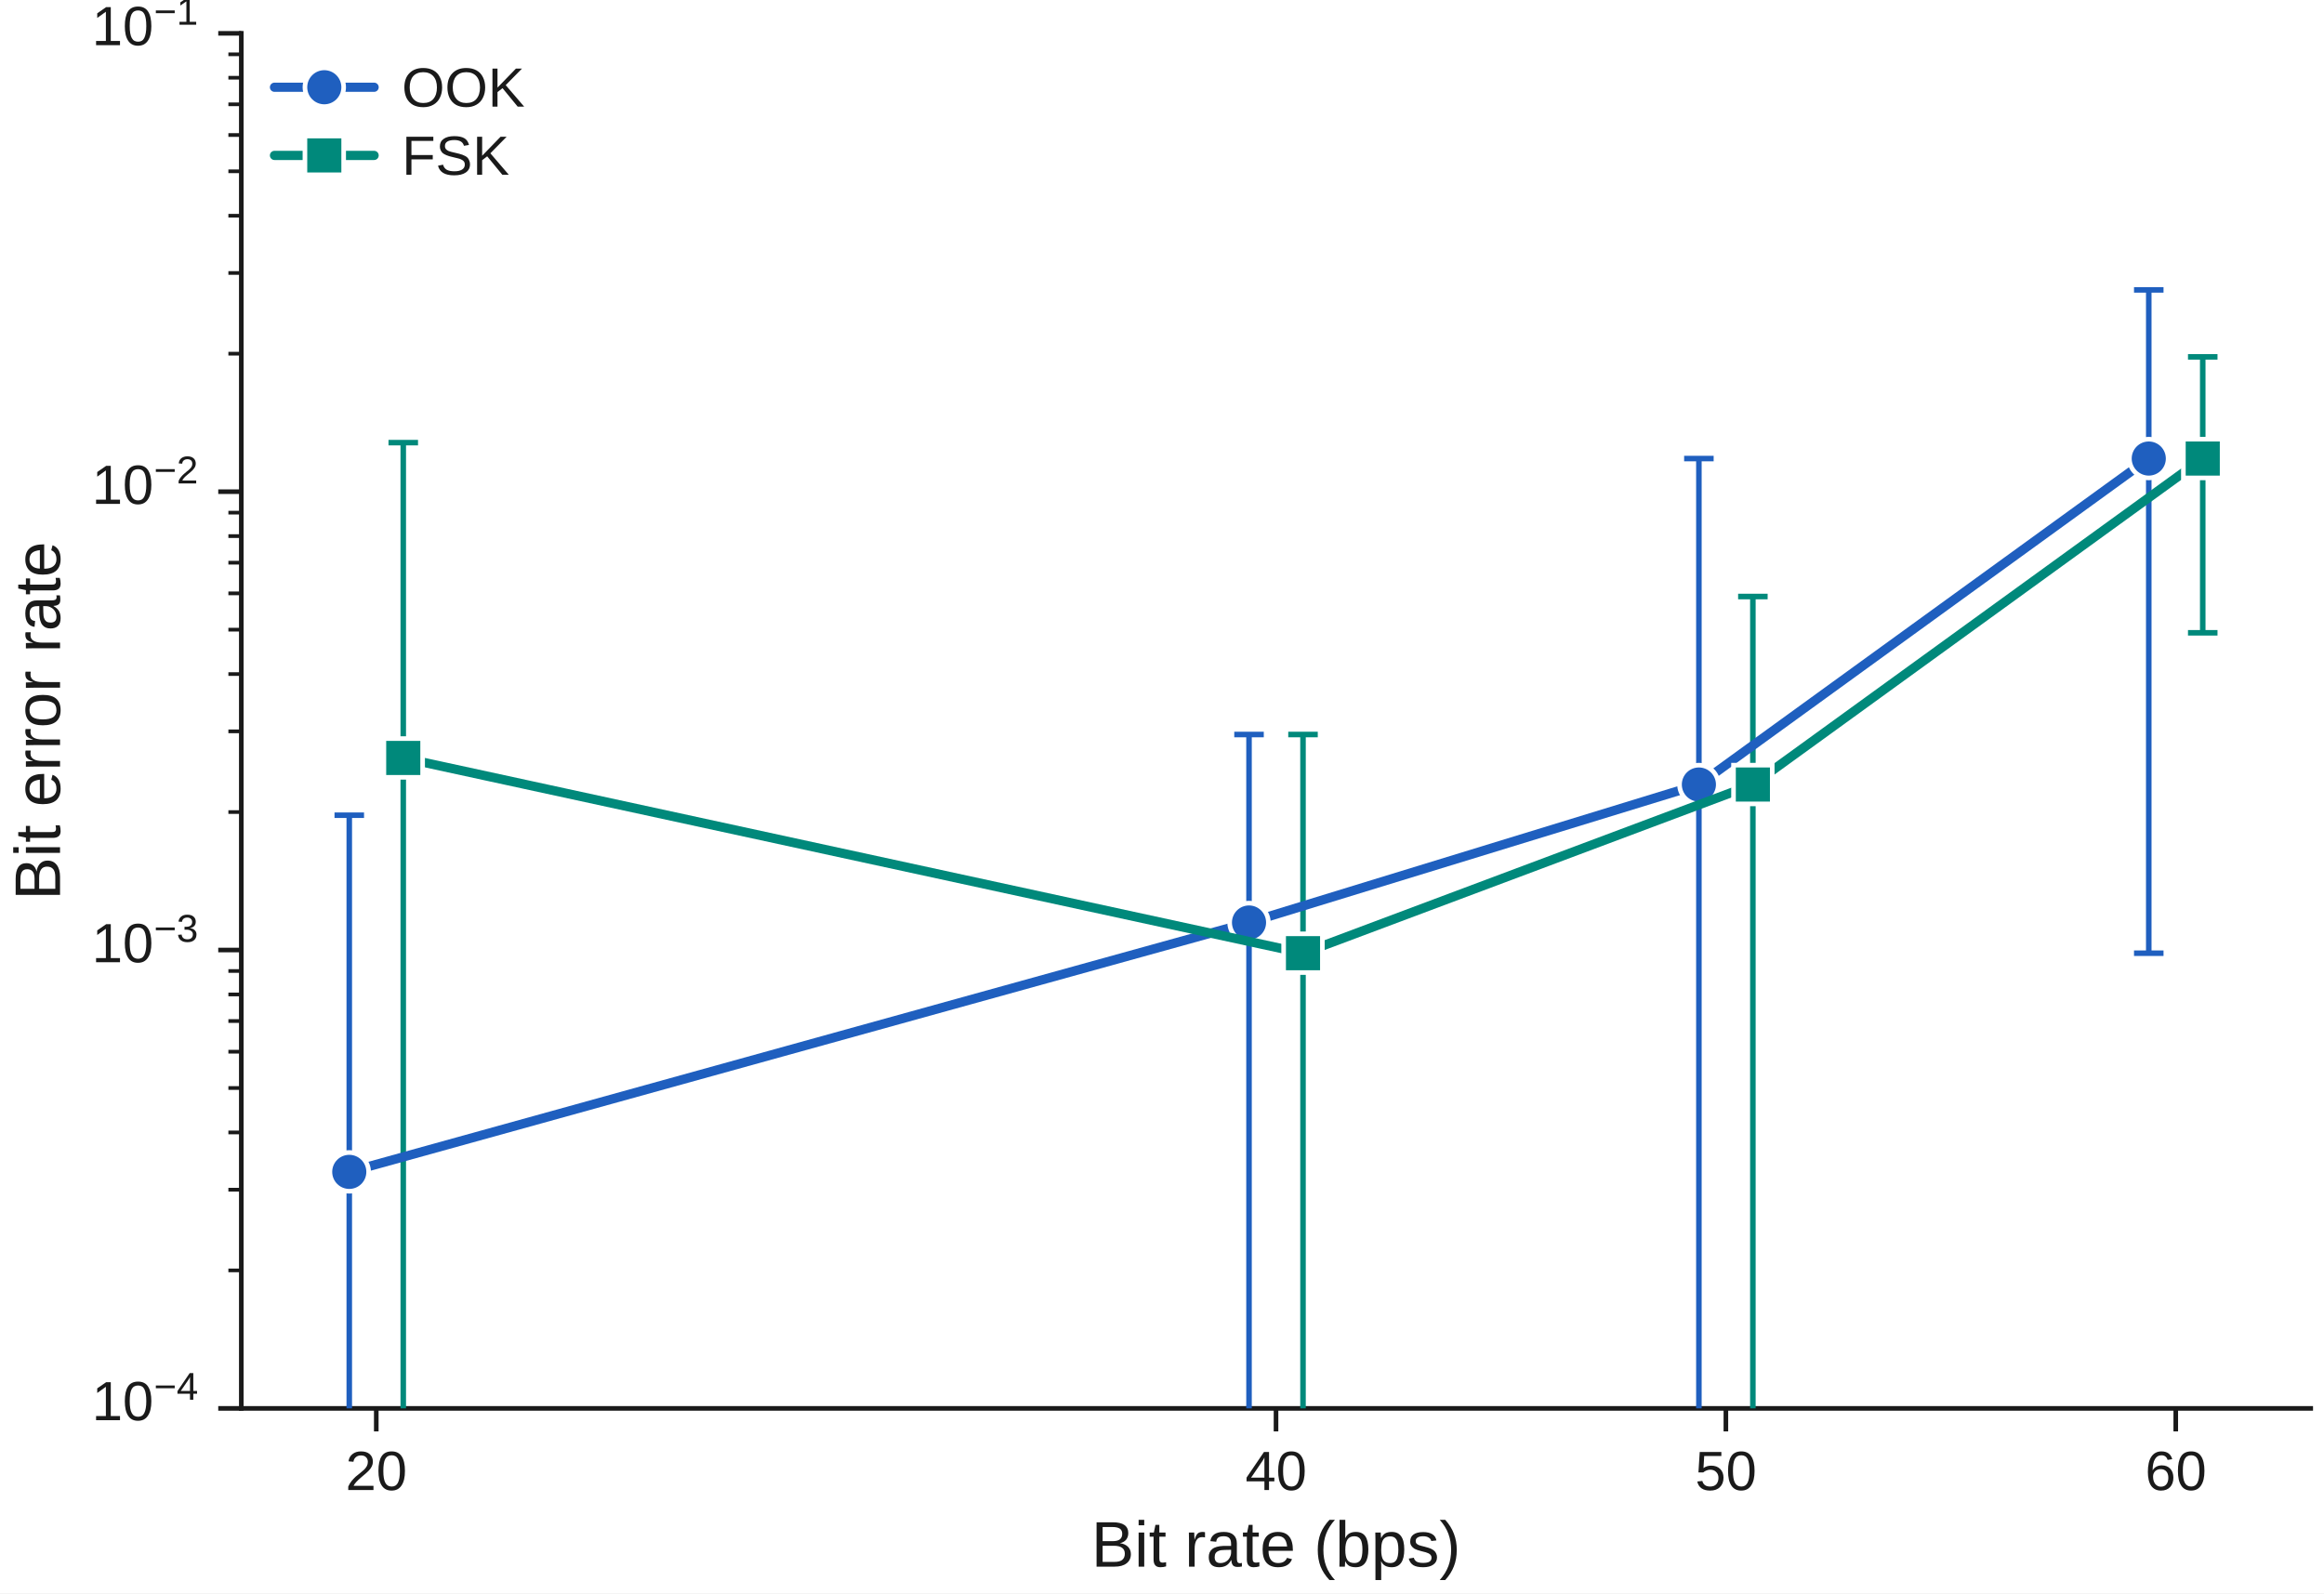
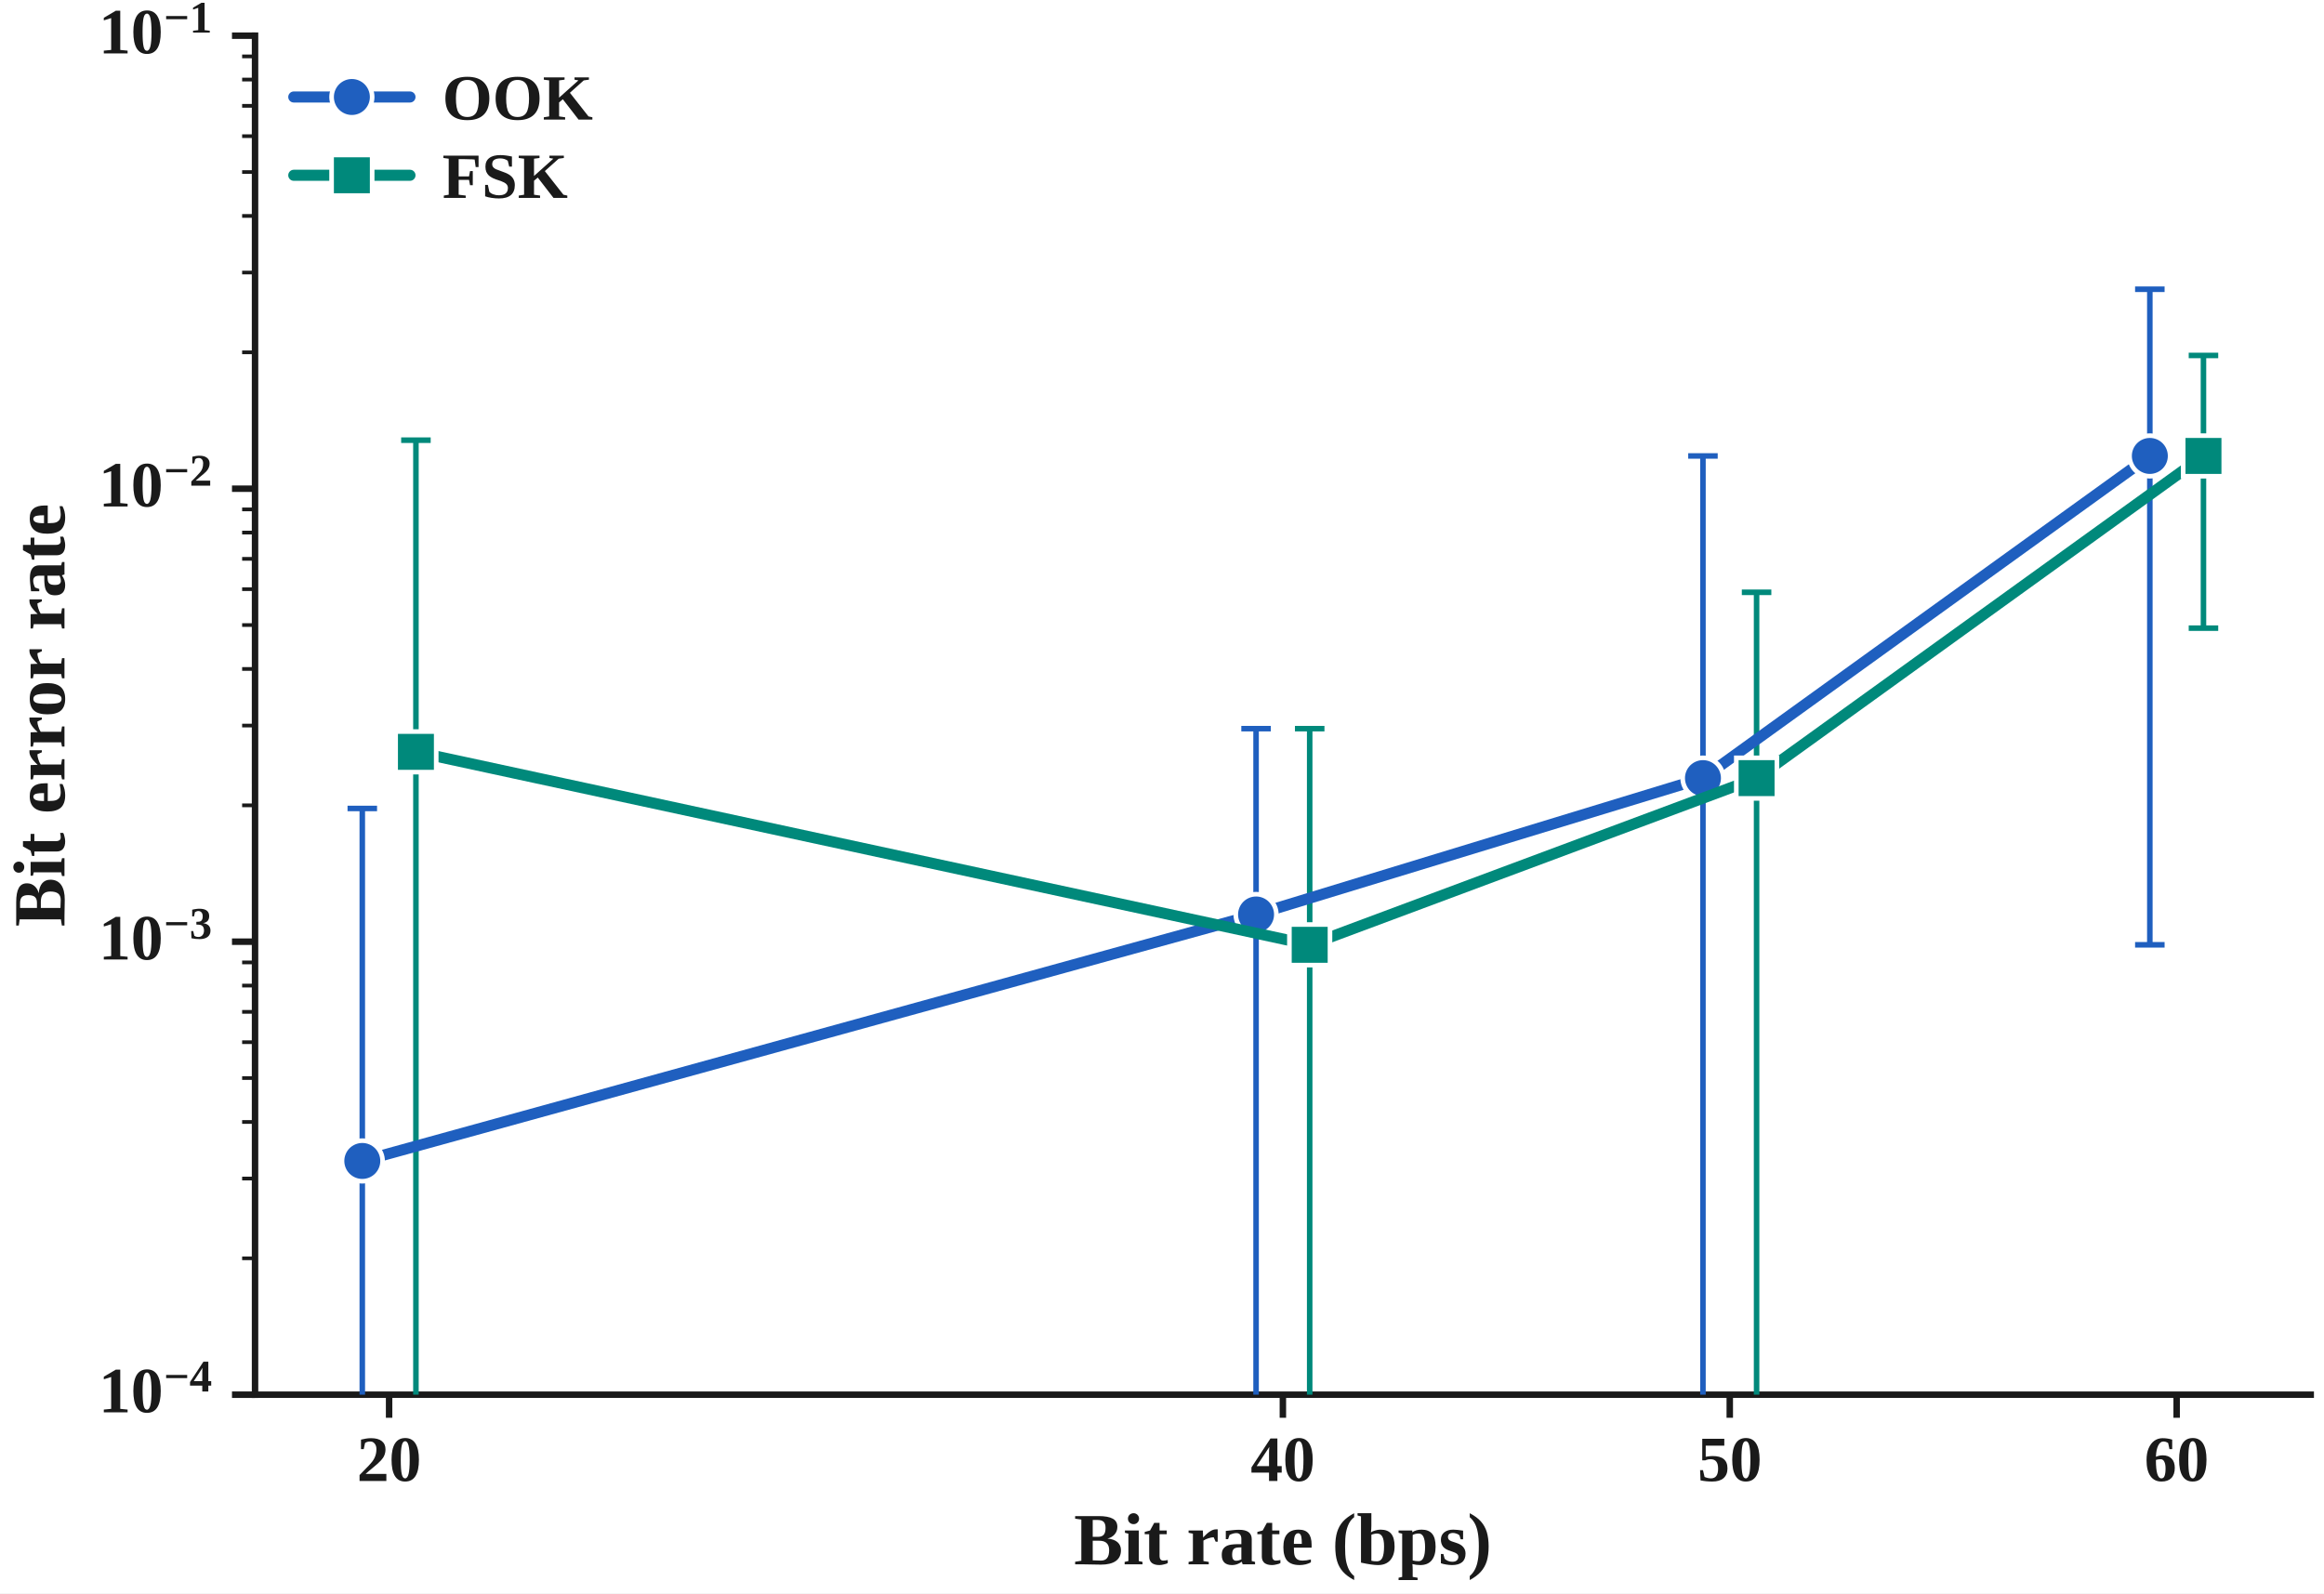
<svg xmlns="http://www.w3.org/2000/svg" xmlns:xlink="http://www.w3.org/1999/xlink" width="252pt" height="172.8pt" viewBox="0 0 252 172.8" version="1.1">
  <defs>
    <style type="text/css">*{stroke-linejoin: round; stroke-linecap: butt}</style>
  </defs>
  <g id="figure_1">
    <g id="patch_1">
      <path d="M 0 172.8  L 252 172.8  L 252 0  L 0 0  z " style="fill: #ffffff" />
    </g>
    <g id="axes_1">
      <g id="patch_2">
-         <path d="M 26.165 152.742  L 250.56 152.742  L 250.56 3.614  L 26.165 3.614  z " style="fill: #ffffff" />
+         <path d="M 27.655 151.257  L 250.56 151.257  L 250.56 3.869  L 27.655 3.869  z " style="fill: #ffffff" />
      </g>
      <g id="matplotlib.axis_1">
        <g id="xtick_1">
          <g id="line2d_1">
            <defs>
-               <path id="m7e6a497219" d="M 0 0  L 0 2.5  " style="stroke: #1a1a1a; stroke-width: 0.5" />
+               <path id="maf340b4ba2" d="M 0 0  L 0 2.5  " style="stroke: #1a1a1a; stroke-width: 0.7" />
            </defs>
            <g>
-               <use xlink:href="#m7e6a497219" x="40.8" y="152.742" style="fill: #1a1a1a; stroke: #1a1a1a; stroke-width: 0.5" />
+               <use xlink:href="#maf340b4ba2" x="42.192" y="151.257" style="fill: #1a1a1a; stroke: #1a1a1a; stroke-width: 0.7" />
            </g>
          </g>
          <g id="text_1">
-             <text style="font-size: 6px; font-family: 'Arial', 'Helvetica', 'Liberation Sans', 'Nimbus Sans', 'DejaVu Sans', sans-serif; text-anchor: middle; fill: #1a1a1a" x="40.8" y="161.59" transform="rotate(-0 40.79975 161.5897)">20</text>
+             <text style="font-weight: 700; font-size: 7px; font-family: 'Times New Roman', 'Liberation Serif', 'Nimbus Roman', 'DejaVu Serif', serif; text-anchor: middle; fill: #1a1a1a" x="42.192" y="160.614" transform="rotate(-0 42.19228 160.6142)">20</text>
          </g>
        </g>
        <g id="xtick_2">
          <g id="line2d_2">
            <g>
-               <use xlink:href="#m7e6a497219" x="138.363" y="152.742" style="fill: #1a1a1a; stroke: #1a1a1a; stroke-width: 0.5" />
+               <use xlink:href="#maf340b4ba2" x="139.107" y="151.257" style="fill: #1a1a1a; stroke: #1a1a1a; stroke-width: 0.7" />
            </g>
          </g>
          <g id="text_2">
-             <text style="font-size: 6px; font-family: 'Arial', 'Helvetica', 'Liberation Sans', 'Nimbus Sans', 'DejaVu Sans', sans-serif; text-anchor: middle; fill: #1a1a1a" x="138.363" y="161.59" transform="rotate(-0 138.3627 161.5897)">40</text>
+             <text style="font-weight: 700; font-size: 7px; font-family: 'Times New Roman', 'Liberation Serif', 'Nimbus Roman', 'DejaVu Serif', serif; text-anchor: middle; fill: #1a1a1a" x="139.107" y="160.614" transform="rotate(-0 139.1075 160.6142)">40</text>
          </g>
        </g>
        <g id="xtick_3">
          <g id="line2d_3">
            <g>
-               <use xlink:href="#m7e6a497219" x="187.144" y="152.742" style="fill: #1a1a1a; stroke: #1a1a1a; stroke-width: 0.5" />
+               <use xlink:href="#maf340b4ba2" x="187.565" y="151.257" style="fill: #1a1a1a; stroke: #1a1a1a; stroke-width: 0.7" />
            </g>
          </g>
          <g id="text_3">
-             <text style="font-size: 6px; font-family: 'Arial', 'Helvetica', 'Liberation Sans', 'Nimbus Sans', 'DejaVu Sans', sans-serif; text-anchor: middle; fill: #1a1a1a" x="187.144" y="161.59" transform="rotate(-0 187.1441 161.5897)">50</text>
+             <text style="font-weight: 700; font-size: 7px; font-family: 'Times New Roman', 'Liberation Serif', 'Nimbus Roman', 'DejaVu Serif', serif; text-anchor: middle; fill: #1a1a1a" x="187.565" y="160.614" transform="rotate(-0 187.5651 160.6142)">50</text>
          </g>
        </g>
        <g id="xtick_4">
          <g id="line2d_4">
            <g>
-               <use xlink:href="#m7e6a497219" x="235.926" y="152.742" style="fill: #1a1a1a; stroke: #1a1a1a; stroke-width: 0.5" />
+               <use xlink:href="#maf340b4ba2" x="236.023" y="151.257" style="fill: #1a1a1a; stroke: #1a1a1a; stroke-width: 0.7" />
            </g>
          </g>
          <g id="text_4">
-             <text style="font-size: 6px; font-family: 'Arial', 'Helvetica', 'Liberation Sans', 'Nimbus Sans', 'DejaVu Sans', sans-serif; text-anchor: middle; fill: #1a1a1a" x="235.926" y="161.59" transform="rotate(-0 235.9256 161.5897)">60</text>
+             <text style="font-weight: 700; font-size: 7px; font-family: 'Times New Roman', 'Liberation Serif', 'Nimbus Roman', 'DejaVu Serif', serif; text-anchor: middle; fill: #1a1a1a" x="236.023" y="160.614" transform="rotate(-0 236.0227 160.6142)">60</text>
          </g>
        </g>
        <g id="text_5">
-           <text style="font-size: 7px; font-family: 'Arial', 'Helvetica', 'Liberation Sans', 'Nimbus Sans', 'DejaVu Sans', sans-serif; text-anchor: middle; fill: #1a1a1a" x="138.363" y="169.907" transform="rotate(-0 138.3627 169.9075)">Bit rate (bps)</text>
+           <text style="font-weight: 700; font-size: 8px; font-family: 'Times New Roman', 'Liberation Serif', 'Nimbus Roman', 'DejaVu Serif', serif; text-anchor: middle; fill: #1a1a1a" x="139.107" y="169.656" transform="rotate(-0 139.1075 169.6562)">Bit rate (bps)</text>
        </g>
      </g>
      <g id="matplotlib.axis_2">
        <g id="ytick_1">
          <g id="line2d_5">
            <defs>
-               <path id="m820d92eb21" d="M 0 0  L -2.5 0  " style="stroke: #1a1a1a; stroke-width: 0.5" />
+               <path id="m0cb01cfed2" d="M 0 0  L -2.5 0  " style="stroke: #1a1a1a; stroke-width: 0.7" />
            </defs>
            <g>
-               <use xlink:href="#m820d92eb21" x="26.165" y="152.742" style="fill: #1a1a1a; stroke: #1a1a1a; stroke-width: 0.5" />
+               <use xlink:href="#m0cb01cfed2" x="27.655" y="151.257" style="fill: #1a1a1a; stroke: #1a1a1a; stroke-width: 0.7" />
            </g>
          </g>
          <g id="text_6">
-             <g style="fill: #1a1a1a" transform="translate(9.965313 154.9156)">
+             <g style="fill: #1a1a1a" transform="translate(10.695 153.6855)">
              <text>
-                 <tspan x="0" y="-0.892" style="font-size: 6px; font-family: 'Liberation Sans'; fill: #1a1a1a">1</tspan>
-                 <tspan x="3.337" y="-0.892" style="font-size: 6px; font-family: 'Liberation Sans'; fill: #1a1a1a">0</tspan>
-                 <tspan x="6.729" y="-3.112" style="font-size: 4.2px; font-family: 'Liberation Sans'; fill: #1a1a1a">−</tspan>
-                 <tspan x="9.182" y="-3.112" style="font-size: 4.2px; font-family: 'Liberation Sans'; fill: #1a1a1a">4</tspan>
+                 <tspan x="0" y="-0.52" style="font-weight: 700; font-size: 7px; font-family: 'Liberation Serif'; fill: #1a1a1a">1</tspan>
+                 <tspan x="3.5" y="-0.52" style="font-weight: 700; font-size: 7px; font-family: 'Liberation Serif'; fill: #1a1a1a">0</tspan>
+                 <tspan x="7.056" y="-2.773" style="font-weight: 700; font-size: 4.9px; font-family: 'Liberation Serif'; fill: #1a1a1a">−</tspan>
+                 <tspan x="9.848" y="-2.773" style="font-weight: 700; font-size: 4.9px; font-family: 'Liberation Serif'; fill: #1a1a1a">4</tspan>
              </text>
            </g>
          </g>
        </g>
        <g id="ytick_2">
          <g id="line2d_6">
            <g>
-               <use xlink:href="#m820d92eb21" x="26.165" y="103.032" style="fill: #1a1a1a; stroke: #1a1a1a; stroke-width: 0.5" />
+               <use xlink:href="#m0cb01cfed2" x="27.655" y="102.127" style="fill: #1a1a1a; stroke: #1a1a1a; stroke-width: 0.7" />
            </g>
          </g>
          <g id="text_7">
-             <g style="fill: #1a1a1a" transform="translate(9.965313 105.2065)">
+             <g style="fill: #1a1a1a" transform="translate(10.695 104.5561)">
              <text>
-                 <tspan x="0" y="-0.848" style="font-size: 6px; font-family: 'Liberation Sans'; fill: #1a1a1a">1</tspan>
-                 <tspan x="3.337" y="-0.848" style="font-size: 6px; font-family: 'Liberation Sans'; fill: #1a1a1a">0</tspan>
-                 <tspan x="6.729" y="-3.069" style="font-size: 4.2px; font-family: 'Liberation Sans'; fill: #1a1a1a">−</tspan>
-                 <tspan x="9.182" y="-3.069" style="font-size: 4.2px; font-family: 'Liberation Sans'; fill: #1a1a1a">3</tspan>
+                 <tspan x="0" y="-0.498" style="font-weight: 700; font-size: 7px; font-family: 'Liberation Serif'; fill: #1a1a1a">1</tspan>
+                 <tspan x="3.5" y="-0.498" style="font-weight: 700; font-size: 7px; font-family: 'Liberation Serif'; fill: #1a1a1a">0</tspan>
+                 <tspan x="7.056" y="-2.752" style="font-weight: 700; font-size: 4.9px; font-family: 'Liberation Serif'; fill: #1a1a1a">−</tspan>
+                 <tspan x="9.848" y="-2.752" style="font-weight: 700; font-size: 4.9px; font-family: 'Liberation Serif'; fill: #1a1a1a">3</tspan>
              </text>
            </g>
          </g>
        </g>
        <g id="ytick_3">
          <g id="line2d_7">
            <g>
-               <use xlink:href="#m820d92eb21" x="26.165" y="53.323" style="fill: #1a1a1a; stroke: #1a1a1a; stroke-width: 0.5" />
+               <use xlink:href="#m0cb01cfed2" x="27.655" y="52.998" style="fill: #1a1a1a; stroke: #1a1a1a; stroke-width: 0.7" />
            </g>
          </g>
          <g id="text_8">
-             <g style="fill: #1a1a1a" transform="translate(9.965313 55.49729)">
+             <g style="fill: #1a1a1a" transform="translate(10.695 55.42674)">
              <text>
-                 <tspan x="0" y="-0.848" style="font-size: 6px; font-family: 'Liberation Sans'; fill: #1a1a1a">1</tspan>
-                 <tspan x="3.337" y="-0.848" style="font-size: 6px; font-family: 'Liberation Sans'; fill: #1a1a1a">0</tspan>
-                 <tspan x="6.729" y="-3.069" style="font-size: 4.2px; font-family: 'Liberation Sans'; fill: #1a1a1a">−</tspan>
-                 <tspan x="9.182" y="-3.069" style="font-size: 4.2px; font-family: 'Liberation Sans'; fill: #1a1a1a">2</tspan>
+                 <tspan x="0" y="-0.498" style="font-weight: 700; font-size: 7px; font-family: 'Liberation Serif'; fill: #1a1a1a">1</tspan>
+                 <tspan x="3.5" y="-0.498" style="font-weight: 700; font-size: 7px; font-family: 'Liberation Serif'; fill: #1a1a1a">0</tspan>
+                 <tspan x="7.056" y="-2.752" style="font-weight: 700; font-size: 4.9px; font-family: 'Liberation Serif'; fill: #1a1a1a">−</tspan>
+                 <tspan x="9.848" y="-2.752" style="font-weight: 700; font-size: 4.9px; font-family: 'Liberation Serif'; fill: #1a1a1a">2</tspan>
              </text>
            </g>
          </g>
        </g>
        <g id="ytick_4">
          <g id="line2d_8">
            <g>
-               <use xlink:href="#m820d92eb21" x="26.165" y="3.614" style="fill: #1a1a1a; stroke: #1a1a1a; stroke-width: 0.5" />
+               <use xlink:href="#m0cb01cfed2" x="27.655" y="3.869" style="fill: #1a1a1a; stroke: #1a1a1a; stroke-width: 0.7" />
            </g>
          </g>
          <g id="text_9">
-             <g style="fill: #1a1a1a" transform="translate(9.965313 5.788125)">
+             <g style="fill: #1a1a1a" transform="translate(10.695 6.297344)">
              <text>
-                 <tspan x="0" y="-0.892" style="font-size: 6px; font-family: 'Liberation Sans'; fill: #1a1a1a">1</tspan>
-                 <tspan x="3.337" y="-0.892" style="font-size: 6px; font-family: 'Liberation Sans'; fill: #1a1a1a">0</tspan>
-                 <tspan x="6.729" y="-3.112" style="font-size: 4.2px; font-family: 'Liberation Sans'; fill: #1a1a1a">−</tspan>
-                 <tspan x="9.182" y="-3.112" style="font-size: 4.2px; font-family: 'Liberation Sans'; fill: #1a1a1a">1</tspan>
+                 <tspan x="0" y="-0.509" style="font-weight: 700; font-size: 7px; font-family: 'Liberation Serif'; fill: #1a1a1a">1</tspan>
+                 <tspan x="3.5" y="-0.509" style="font-weight: 700; font-size: 7px; font-family: 'Liberation Serif'; fill: #1a1a1a">0</tspan>
+                 <tspan x="7.056" y="-2.763" style="font-weight: 700; font-size: 4.9px; font-family: 'Liberation Serif'; fill: #1a1a1a">−</tspan>
+                 <tspan x="9.848" y="-2.763" style="font-weight: 700; font-size: 4.9px; font-family: 'Liberation Serif'; fill: #1a1a1a">1</tspan>
              </text>
            </g>
          </g>
        </g>
        <g id="ytick_5">
          <g id="line2d_9">
            <defs>
-               <path id="m416ee4f281" d="M 0 0  L -1.4 0  " style="stroke: #1a1a1a; stroke-width: 0.4" />
+               <path id="mbaef03308f" d="M 0 0  L -1.4 0  " style="stroke: #1a1a1a; stroke-width: 0.4" />
            </defs>
            <g>
-               <use xlink:href="#m416ee4f281" x="26.165" y="137.778" style="fill: #1a1a1a; stroke: #1a1a1a; stroke-width: 0.4" />
+               <use xlink:href="#mbaef03308f" x="27.655" y="136.467" style="fill: #1a1a1a; stroke: #1a1a1a; stroke-width: 0.4" />
            </g>
          </g>
        </g>
        <g id="ytick_6">
          <g id="line2d_10">
            <g>
-               <use xlink:href="#m416ee4f281" x="26.165" y="129.024" style="fill: #1a1a1a; stroke: #1a1a1a; stroke-width: 0.4" />
+               <use xlink:href="#mbaef03308f" x="27.655" y="127.816" style="fill: #1a1a1a; stroke: #1a1a1a; stroke-width: 0.4" />
            </g>
          </g>
        </g>
        <g id="ytick_7">
          <g id="line2d_11">
            <g>
-               <use xlink:href="#m416ee4f281" x="26.165" y="122.814" style="fill: #1a1a1a; stroke: #1a1a1a; stroke-width: 0.4" />
+               <use xlink:href="#mbaef03308f" x="27.655" y="121.678" style="fill: #1a1a1a; stroke: #1a1a1a; stroke-width: 0.4" />
            </g>
          </g>
        </g>
        <g id="ytick_8">
          <g id="line2d_12">
            <g>
-               <use xlink:href="#m416ee4f281" x="26.165" y="117.996" style="fill: #1a1a1a; stroke: #1a1a1a; stroke-width: 0.4" />
+               <use xlink:href="#mbaef03308f" x="27.655" y="116.917" style="fill: #1a1a1a; stroke: #1a1a1a; stroke-width: 0.4" />
            </g>
          </g>
        </g>
        <g id="ytick_9">
          <g id="line2d_13">
            <g>
-               <use xlink:href="#m416ee4f281" x="26.165" y="114.06" style="fill: #1a1a1a; stroke: #1a1a1a; stroke-width: 0.4" />
+               <use xlink:href="#mbaef03308f" x="27.655" y="113.027" style="fill: #1a1a1a; stroke: #1a1a1a; stroke-width: 0.4" />
            </g>
          </g>
        </g>
        <g id="ytick_10">
          <g id="line2d_14">
            <g>
-               <use xlink:href="#m416ee4f281" x="26.165" y="110.732" style="fill: #1a1a1a; stroke: #1a1a1a; stroke-width: 0.4" />
+               <use xlink:href="#mbaef03308f" x="27.655" y="109.738" style="fill: #1a1a1a; stroke: #1a1a1a; stroke-width: 0.4" />
            </g>
          </g>
        </g>
        <g id="ytick_11">
          <g id="line2d_15">
            <g>
-               <use xlink:href="#m416ee4f281" x="26.165" y="107.85" style="fill: #1a1a1a; stroke: #1a1a1a; stroke-width: 0.4" />
+               <use xlink:href="#mbaef03308f" x="27.655" y="106.889" style="fill: #1a1a1a; stroke: #1a1a1a; stroke-width: 0.4" />
            </g>
          </g>
        </g>
        <g id="ytick_12">
          <g id="line2d_16">
            <g>
-               <use xlink:href="#m416ee4f281" x="26.165" y="105.307" style="fill: #1a1a1a; stroke: #1a1a1a; stroke-width: 0.4" />
+               <use xlink:href="#mbaef03308f" x="27.655" y="104.376" style="fill: #1a1a1a; stroke: #1a1a1a; stroke-width: 0.4" />
            </g>
          </g>
        </g>
        <g id="ytick_13">
          <g id="line2d_17">
            <g>
-               <use xlink:href="#m416ee4f281" x="26.165" y="88.068" style="fill: #1a1a1a; stroke: #1a1a1a; stroke-width: 0.4" />
+               <use xlink:href="#mbaef03308f" x="27.655" y="87.338" style="fill: #1a1a1a; stroke: #1a1a1a; stroke-width: 0.4" />
            </g>
          </g>
        </g>
        <g id="ytick_14">
          <g id="line2d_18">
            <g>
-               <use xlink:href="#m416ee4f281" x="26.165" y="79.315" style="fill: #1a1a1a; stroke: #1a1a1a; stroke-width: 0.4" />
+               <use xlink:href="#mbaef03308f" x="27.655" y="78.687" style="fill: #1a1a1a; stroke: #1a1a1a; stroke-width: 0.4" />
            </g>
          </g>
        </g>
        <g id="ytick_15">
          <g id="line2d_19">
            <g>
-               <use xlink:href="#m416ee4f281" x="26.165" y="73.104" style="fill: #1a1a1a; stroke: #1a1a1a; stroke-width: 0.4" />
+               <use xlink:href="#mbaef03308f" x="27.655" y="72.549" style="fill: #1a1a1a; stroke: #1a1a1a; stroke-width: 0.4" />
            </g>
          </g>
        </g>
        <g id="ytick_16">
          <g id="line2d_20">
            <g>
-               <use xlink:href="#m416ee4f281" x="26.165" y="68.287" style="fill: #1a1a1a; stroke: #1a1a1a; stroke-width: 0.4" />
+               <use xlink:href="#mbaef03308f" x="27.655" y="67.787" style="fill: #1a1a1a; stroke: #1a1a1a; stroke-width: 0.4" />
            </g>
          </g>
        </g>
        <g id="ytick_17">
          <g id="line2d_21">
            <g>
-               <use xlink:href="#m416ee4f281" x="26.165" y="64.351" style="fill: #1a1a1a; stroke: #1a1a1a; stroke-width: 0.4" />
+               <use xlink:href="#mbaef03308f" x="27.655" y="63.897" style="fill: #1a1a1a; stroke: #1a1a1a; stroke-width: 0.4" />
            </g>
          </g>
        </g>
        <g id="ytick_18">
          <g id="line2d_22">
            <g>
-               <use xlink:href="#m416ee4f281" x="26.165" y="61.023" style="fill: #1a1a1a; stroke: #1a1a1a; stroke-width: 0.4" />
+               <use xlink:href="#mbaef03308f" x="27.655" y="60.608" style="fill: #1a1a1a; stroke: #1a1a1a; stroke-width: 0.4" />
            </g>
          </g>
        </g>
        <g id="ytick_19">
          <g id="line2d_23">
            <g>
-               <use xlink:href="#m416ee4f281" x="26.165" y="58.141" style="fill: #1a1a1a; stroke: #1a1a1a; stroke-width: 0.4" />
+               <use xlink:href="#mbaef03308f" x="27.655" y="57.759" style="fill: #1a1a1a; stroke: #1a1a1a; stroke-width: 0.4" />
            </g>
          </g>
        </g>
        <g id="ytick_20">
          <g id="line2d_24">
            <g>
-               <use xlink:href="#m416ee4f281" x="26.165" y="55.598" style="fill: #1a1a1a; stroke: #1a1a1a; stroke-width: 0.4" />
+               <use xlink:href="#mbaef03308f" x="27.655" y="55.246" style="fill: #1a1a1a; stroke: #1a1a1a; stroke-width: 0.4" />
            </g>
          </g>
        </g>
        <g id="ytick_21">
          <g id="line2d_25">
            <g>
-               <use xlink:href="#m416ee4f281" x="26.165" y="38.359" style="fill: #1a1a1a; stroke: #1a1a1a; stroke-width: 0.4" />
+               <use xlink:href="#mbaef03308f" x="27.655" y="38.209" style="fill: #1a1a1a; stroke: #1a1a1a; stroke-width: 0.4" />
            </g>
          </g>
        </g>
        <g id="ytick_22">
          <g id="line2d_26">
            <g>
-               <use xlink:href="#m416ee4f281" x="26.165" y="29.606" style="fill: #1a1a1a; stroke: #1a1a1a; stroke-width: 0.4" />
+               <use xlink:href="#mbaef03308f" x="27.655" y="29.557" style="fill: #1a1a1a; stroke: #1a1a1a; stroke-width: 0.4" />
            </g>
          </g>
        </g>
        <g id="ytick_23">
          <g id="line2d_27">
            <g>
-               <use xlink:href="#m416ee4f281" x="26.165" y="23.395" style="fill: #1a1a1a; stroke: #1a1a1a; stroke-width: 0.4" />
+               <use xlink:href="#mbaef03308f" x="27.655" y="23.419" style="fill: #1a1a1a; stroke: #1a1a1a; stroke-width: 0.4" />
            </g>
          </g>
        </g>
        <g id="ytick_24">
          <g id="line2d_28">
            <g>
-               <use xlink:href="#m416ee4f281" x="26.165" y="18.578" style="fill: #1a1a1a; stroke: #1a1a1a; stroke-width: 0.4" />
+               <use xlink:href="#mbaef03308f" x="27.655" y="18.658" style="fill: #1a1a1a; stroke: #1a1a1a; stroke-width: 0.4" />
            </g>
          </g>
        </g>
        <g id="ytick_25">
          <g id="line2d_29">
            <g>
-               <use xlink:href="#m416ee4f281" x="26.165" y="14.642" style="fill: #1a1a1a; stroke: #1a1a1a; stroke-width: 0.4" />
+               <use xlink:href="#mbaef03308f" x="27.655" y="14.768" style="fill: #1a1a1a; stroke: #1a1a1a; stroke-width: 0.4" />
            </g>
          </g>
        </g>
        <g id="ytick_26">
          <g id="line2d_30">
            <g>
-               <use xlink:href="#m416ee4f281" x="26.165" y="11.314" style="fill: #1a1a1a; stroke: #1a1a1a; stroke-width: 0.4" />
+               <use xlink:href="#mbaef03308f" x="27.655" y="11.479" style="fill: #1a1a1a; stroke: #1a1a1a; stroke-width: 0.4" />
            </g>
          </g>
        </g>
        <g id="ytick_27">
          <g id="line2d_31">
            <g>
-               <use xlink:href="#m416ee4f281" x="26.165" y="8.431" style="fill: #1a1a1a; stroke: #1a1a1a; stroke-width: 0.4" />
+               <use xlink:href="#mbaef03308f" x="27.655" y="8.63" style="fill: #1a1a1a; stroke: #1a1a1a; stroke-width: 0.4" />
            </g>
          </g>
        </g>
        <g id="ytick_28">
          <g id="line2d_32">
            <g>
-               <use xlink:href="#m416ee4f281" x="26.165" y="5.889" style="fill: #1a1a1a; stroke: #1a1a1a; stroke-width: 0.4" />
+               <use xlink:href="#mbaef03308f" x="27.655" y="6.117" style="fill: #1a1a1a; stroke: #1a1a1a; stroke-width: 0.4" />
            </g>
          </g>
        </g>
        <g id="text_10">
-           <text style="font-size: 7px; font-family: 'Arial', 'Helvetica', 'Liberation Sans', 'Nimbus Sans', 'DejaVu Sans', sans-serif; text-anchor: middle; fill: #1a1a1a" x="6.513" y="78.178" transform="rotate(-90 6.512813 78.17781)">Bit error rate</text>
+           <text style="font-weight: 700; font-size: 8px; font-family: 'Times New Roman', 'Liberation Serif', 'Nimbus Roman', 'DejaVu Serif', serif; text-anchor: middle; fill: #1a1a1a" x="6.991" y="77.563" transform="rotate(-90 6.99125 77.56277)">Bit error rate</text>
        </g>
      </g>
      <g id="patch_3">
-         <path d="M 26.165 152.742  L 26.165 3.614  " style="fill: none; stroke: #1a1a1a; stroke-width: 0.5; stroke-linejoin: miter; stroke-linecap: square" />
+         <path d="M 27.655 151.257  L 27.655 3.869  " style="fill: none; stroke: #1a1a1a; stroke-width: 0.7; stroke-linejoin: miter; stroke-linecap: square" />
      </g>
      <g id="patch_4">
-         <path d="M 26.165 152.742  L 250.56 152.742  " style="fill: none; stroke: #1a1a1a; stroke-width: 0.5; stroke-linejoin: miter; stroke-linecap: square" />
+         <path d="M 27.655 151.257  L 250.56 151.257  " style="fill: none; stroke: #1a1a1a; stroke-width: 0.7; stroke-linejoin: miter; stroke-linecap: square" />
      </g>
      <g id="LineCollection_1">
-         <path d="M 37.873 173.8  L 37.873 88.411  " clip-path="url(#pcf2b488fff)" style="fill: none; stroke: #1f5fbf; stroke-width: 0.6" />
-         <path d="M 135.436 173.8  L 135.436 79.658  " clip-path="url(#pcf2b488fff)" style="fill: none; stroke: #1f5fbf; stroke-width: 0.6" />
-         <path d="M 184.217 173.8  L 184.217 49.73  " clip-path="url(#pcf2b488fff)" style="fill: none; stroke: #1f5fbf; stroke-width: 0.6" />
-         <path d="M 232.999 103.375  L 232.999 31.438  " clip-path="url(#pcf2b488fff)" style="fill: none; stroke: #1f5fbf; stroke-width: 0.6" />
+         <path d="M 39.285 173.8  L 39.285 87.677  " clip-path="url(#pc57b99b68f)" style="fill: none; stroke: #1f5fbf; stroke-width: 0.6" />
+         <path d="M 136.2 173.8  L 136.2 79.025  " clip-path="url(#pc57b99b68f)" style="fill: none; stroke: #1f5fbf; stroke-width: 0.6" />
+         <path d="M 184.658 173.8  L 184.658 49.447  " clip-path="url(#pc57b99b68f)" style="fill: none; stroke: #1f5fbf; stroke-width: 0.6" />
+         <path d="M 233.115 102.466  L 233.115 31.368  " clip-path="url(#pc57b99b68f)" style="fill: none; stroke: #1f5fbf; stroke-width: 0.6" />
      </g>
      <g id="line2d_33">
        <defs>
-           <path id="mcf671e8c1a" d="M 1.6 0  L -1.6 -0  " style="stroke: #1f5fbf; stroke-width: 0.6" />
+           <path id="m71039a757e" d="M 1.6 0  L -1.6 -0  " style="stroke: #1f5fbf; stroke-width: 0.6" />
        </defs>
-         <g clip-path="url(#pcf2b488fff)">
-           <use xlink:href="#mcf671e8c1a" x="220.853" y="12442.6" style="fill: #1f77b4; stroke: #1f5fbf; stroke-width: 0.6" />
-           <use xlink:href="#mcf671e8c1a" x="232.999" y="103.375" style="fill: #1f77b4; stroke: #1f5fbf; stroke-width: 0.6" />
+         <g clip-path="url(#pc57b99b68f)">
+           <use xlink:href="#m71039a757e" x="220.907" y="12442.6" style="fill: #1f77b4; stroke: #1f5fbf; stroke-width: 0.6" />
+           <use xlink:href="#m71039a757e" x="233.115" y="102.466" style="fill: #1f77b4; stroke: #1f5fbf; stroke-width: 0.6" />
        </g>
      </g>
      <g id="line2d_34">
-         <g clip-path="url(#pcf2b488fff)">
-           <use xlink:href="#mcf671e8c1a" x="37.873" y="88.411" style="fill: #1f77b4; stroke: #1f5fbf; stroke-width: 0.6" />
-           <use xlink:href="#mcf671e8c1a" x="135.436" y="79.658" style="fill: #1f77b4; stroke: #1f5fbf; stroke-width: 0.6" />
-           <use xlink:href="#mcf671e8c1a" x="184.217" y="49.73" style="fill: #1f77b4; stroke: #1f5fbf; stroke-width: 0.6" />
-           <use xlink:href="#mcf671e8c1a" x="232.999" y="31.438" style="fill: #1f77b4; stroke: #1f5fbf; stroke-width: 0.6" />
+         <g clip-path="url(#pc57b99b68f)">
+           <use xlink:href="#m71039a757e" x="39.285" y="87.677" style="fill: #1f77b4; stroke: #1f5fbf; stroke-width: 0.6" />
+           <use xlink:href="#m71039a757e" x="136.2" y="79.025" style="fill: #1f77b4; stroke: #1f5fbf; stroke-width: 0.6" />
+           <use xlink:href="#m71039a757e" x="184.658" y="49.447" style="fill: #1f77b4; stroke: #1f5fbf; stroke-width: 0.6" />
+           <use xlink:href="#m71039a757e" x="233.115" y="31.368" style="fill: #1f77b4; stroke: #1f5fbf; stroke-width: 0.6" />
        </g>
      </g>
      <g id="LineCollection_2">
-         <path d="M 43.727 173.8  L 43.727 48.002  " clip-path="url(#pcf2b488fff)" style="fill: none; stroke: #00897b; stroke-width: 0.6" />
-         <path d="M 141.29 173.8  L 141.29 79.658  " clip-path="url(#pcf2b488fff)" style="fill: none; stroke: #00897b; stroke-width: 0.6" />
-         <path d="M 190.071 173.8  L 190.071 64.694  " clip-path="url(#pcf2b488fff)" style="fill: none; stroke: #00897b; stroke-width: 0.6" />
-         <path d="M 238.852 68.63  L 238.852 38.702  " clip-path="url(#pcf2b488fff)" style="fill: none; stroke: #00897b; stroke-width: 0.6" />
+         <path d="M 45.1 173.8  L 45.1 47.739  " clip-path="url(#pc57b99b68f)" style="fill: none; stroke: #00897b; stroke-width: 0.6" />
+         <path d="M 142.015 173.8  L 142.015 79.025  " clip-path="url(#pc57b99b68f)" style="fill: none; stroke: #00897b; stroke-width: 0.6" />
+         <path d="M 190.473 173.8  L 190.473 64.236  " clip-path="url(#pc57b99b68f)" style="fill: none; stroke: #00897b; stroke-width: 0.6" />
+         <path d="M 238.93 68.126  L 238.93 38.547  " clip-path="url(#pc57b99b68f)" style="fill: none; stroke: #00897b; stroke-width: 0.6" />
      </g>
      <g id="line2d_35">
        <defs>
-           <path id="mb63a3b6945" d="M 1.6 0  L -1.6 -0  " style="stroke: #00897b; stroke-width: 0.6" />
+           <path id="m80fffd4d26" d="M 1.6 0  L -1.6 -0  " style="stroke: #00897b; stroke-width: 0.6" />
        </defs>
-         <g clip-path="url(#pcf2b488fff)">
-           <use xlink:href="#mb63a3b6945" x="226.681" y="12442.6" style="fill: #1f77b4; stroke: #00897b; stroke-width: 0.6" />
-           <use xlink:href="#mb63a3b6945" x="238.852" y="68.63" style="fill: #1f77b4; stroke: #00897b; stroke-width: 0.6" />
+         <g clip-path="url(#pc57b99b68f)">
+           <use xlink:href="#m80fffd4d26" x="226.697" y="12442.6" style="fill: #1f77b4; stroke: #00897b; stroke-width: 0.6" />
+           <use xlink:href="#m80fffd4d26" x="238.93" y="68.126" style="fill: #1f77b4; stroke: #00897b; stroke-width: 0.6" />
        </g>
      </g>
      <g id="line2d_36">
-         <g clip-path="url(#pcf2b488fff)">
-           <use xlink:href="#mb63a3b6945" x="43.727" y="48.002" style="fill: #1f77b4; stroke: #00897b; stroke-width: 0.6" />
-           <use xlink:href="#mb63a3b6945" x="141.29" y="79.658" style="fill: #1f77b4; stroke: #00897b; stroke-width: 0.6" />
-           <use xlink:href="#mb63a3b6945" x="190.071" y="64.694" style="fill: #1f77b4; stroke: #00897b; stroke-width: 0.6" />
-           <use xlink:href="#mb63a3b6945" x="238.852" y="38.702" style="fill: #1f77b4; stroke: #00897b; stroke-width: 0.6" />
+         <g clip-path="url(#pc57b99b68f)">
+           <use xlink:href="#m80fffd4d26" x="45.1" y="47.739" style="fill: #1f77b4; stroke: #00897b; stroke-width: 0.6" />
+           <use xlink:href="#m80fffd4d26" x="142.015" y="79.025" style="fill: #1f77b4; stroke: #00897b; stroke-width: 0.6" />
+           <use xlink:href="#m80fffd4d26" x="190.473" y="64.236" style="fill: #1f77b4; stroke: #00897b; stroke-width: 0.6" />
+           <use xlink:href="#m80fffd4d26" x="238.93" y="38.547" style="fill: #1f77b4; stroke: #00897b; stroke-width: 0.6" />
        </g>
      </g>
      <g id="line2d_37">
-         <path d="M 37.873 127.092  L 135.436 100.047  L 184.217 85.083  L 232.999 49.73  " clip-path="url(#pcf2b488fff)" style="fill: none; stroke: #1f5fbf; stroke-linecap: round" />
+         <path d="M 39.285 125.907  L 136.2 99.177  L 184.658 84.388  L 233.115 49.447  " clip-path="url(#pc57b99b68f)" style="fill: none; stroke: #1f5fbf; stroke-width: 1.2; stroke-linecap: round" />
        <defs>
-           <path id="mce93478159" d="M 0 2.1  C 0.557 2.1 1.091 1.879 1.485 1.485  C 1.879 1.091 2.1 0.557 2.1 0  C 2.1 -0.557 1.879 -1.091 1.485 -1.485  C 1.091 -1.879 0.557 -2.1 0 -2.1  C -0.557 -2.1 -1.091 -1.879 -1.485 -1.485  C -1.879 -1.091 -2.1 -0.557 -2.1 0  C -2.1 0.557 -1.879 1.091 -1.485 1.485  C -1.091 1.879 -0.557 2.1 0 2.1  z " style="stroke: #ffffff; stroke-width: 0.5" />
+           <path id="m0efa2ce821" d="M 0 2.2  C 0.583 2.2 1.143 1.968 1.556 1.556  C 1.968 1.143 2.2 0.583 2.2 0  C 2.2 -0.583 1.968 -1.143 1.556 -1.556  C 1.143 -1.968 0.583 -2.2 0 -2.2  C -0.583 -2.2 -1.143 -1.968 -1.556 -1.556  C -1.968 -1.143 -2.2 -0.583 -2.2 0  C -2.2 0.583 -1.968 1.143 -1.556 1.556  C -1.143 1.968 -0.583 2.2 0 2.2  z " style="stroke: #ffffff; stroke-width: 0.5" />
        </defs>
-         <g clip-path="url(#pcf2b488fff)">
-           <use xlink:href="#mce93478159" x="37.873" y="127.092" style="fill: #1f5fbf; stroke: #ffffff; stroke-width: 0.5" />
-           <use xlink:href="#mce93478159" x="135.436" y="100.047" style="fill: #1f5fbf; stroke: #ffffff; stroke-width: 0.5" />
-           <use xlink:href="#mce93478159" x="184.217" y="85.083" style="fill: #1f5fbf; stroke: #ffffff; stroke-width: 0.5" />
-           <use xlink:href="#mce93478159" x="232.999" y="49.73" style="fill: #1f5fbf; stroke: #ffffff; stroke-width: 0.5" />
+         <g clip-path="url(#pc57b99b68f)">
+           <use xlink:href="#m0efa2ce821" x="39.285" y="125.907" style="fill: #1f5fbf; stroke: #ffffff; stroke-width: 0.5" />
+           <use xlink:href="#m0efa2ce821" x="136.2" y="99.177" style="fill: #1f5fbf; stroke: #ffffff; stroke-width: 0.5" />
+           <use xlink:href="#m0efa2ce821" x="184.658" y="84.388" style="fill: #1f5fbf; stroke: #ffffff; stroke-width: 0.5" />
+           <use xlink:href="#m0efa2ce821" x="233.115" y="49.447" style="fill: #1f5fbf; stroke: #ffffff; stroke-width: 0.5" />
        </g>
      </g>
      <g id="line2d_38">
-         <path d="M 43.727 82.201  L 141.29 103.375  L 190.071 85.083  L 238.852 49.73  " clip-path="url(#pcf2b488fff)" style="fill: none; stroke: #00897b; stroke-linecap: round" />
+         <path d="M 45.1 81.539  L 142.015 102.466  L 190.473 84.388  L 238.93 49.447  " clip-path="url(#pc57b99b68f)" style="fill: none; stroke: #00897b; stroke-width: 1.2; stroke-linecap: round" />
        <defs>
-           <path id="ma9ebfa9177" d="M -2.1 2.1  L 2.1 2.1  L 2.1 -2.1  L -2.1 -2.1  z " style="stroke: #ffffff; stroke-width: 0.5; stroke-linejoin: miter" />
+           <path id="m63f3d94d95" d="M -2.2 2.2  L 2.2 2.2  L 2.2 -2.2  L -2.2 -2.2  z " style="stroke: #ffffff; stroke-width: 0.5; stroke-linejoin: miter" />
        </defs>
-         <g clip-path="url(#pcf2b488fff)">
-           <use xlink:href="#ma9ebfa9177" x="43.727" y="82.201" style="fill: #00897b; stroke: #ffffff; stroke-width: 0.5; stroke-linejoin: miter" />
-           <use xlink:href="#ma9ebfa9177" x="141.29" y="103.375" style="fill: #00897b; stroke: #ffffff; stroke-width: 0.5; stroke-linejoin: miter" />
-           <use xlink:href="#ma9ebfa9177" x="190.071" y="85.083" style="fill: #00897b; stroke: #ffffff; stroke-width: 0.5; stroke-linejoin: miter" />
-           <use xlink:href="#ma9ebfa9177" x="238.852" y="49.73" style="fill: #00897b; stroke: #ffffff; stroke-width: 0.5; stroke-linejoin: miter" />
+         <g clip-path="url(#pc57b99b68f)">
+           <use xlink:href="#m63f3d94d95" x="45.1" y="81.539" style="fill: #00897b; stroke: #ffffff; stroke-width: 0.5; stroke-linejoin: miter" />
+           <use xlink:href="#m63f3d94d95" x="142.015" y="102.466" style="fill: #00897b; stroke: #ffffff; stroke-width: 0.5; stroke-linejoin: miter" />
+           <use xlink:href="#m63f3d94d95" x="190.473" y="84.388" style="fill: #00897b; stroke: #ffffff; stroke-width: 0.5; stroke-linejoin: miter" />
+           <use xlink:href="#m63f3d94d95" x="238.93" y="49.447" style="fill: #00897b; stroke: #ffffff; stroke-width: 0.5; stroke-linejoin: miter" />
        </g>
      </g>
      <g id="legend_1">
        <g id="line2d_39">
-           <path d="M 29.765 9.462  L 35.165 9.462  L 40.565 9.462  " style="fill: none; stroke: #1f5fbf; stroke-linecap: round" />
+           <path d="M 31.855 10.519  L 38.155 10.519  L 44.455 10.519  " style="fill: none; stroke: #1f5fbf; stroke-width: 1.2; stroke-linecap: round" />
          <g>
-             <use xlink:href="#mce93478159" x="35.165" y="9.462" style="fill: #1f5fbf; stroke: #ffffff; stroke-width: 0.5" />
+             <use xlink:href="#m0efa2ce821" x="38.155" y="10.519" style="fill: #1f5fbf; stroke: #ffffff; stroke-width: 0.5" />
          </g>
        </g>
        <g id="text_11">
-           <text style="font-size: 6px; font-family: 'Arial', 'Helvetica', 'Liberation Sans', 'Nimbus Sans', 'DejaVu Sans', sans-serif; text-anchor: start; fill: #1a1a1a" x="43.565" y="11.562" transform="rotate(-0 43.56531 11.56219)">OOK</text>
+           <text style="font-weight: 700; font-size: 7px; font-family: 'Times New Roman', 'Liberation Serif', 'Nimbus Roman', 'DejaVu Serif', serif; text-anchor: start; fill: #1a1a1a" x="47.955" y="12.969" transform="rotate(-0 47.955 12.96867)">OOK</text>
        </g>
        <g id="line2d_40">
-           <path d="M 29.765 16.855  L 35.165 16.855  L 40.565 16.855  " style="fill: none; stroke: #00897b; stroke-linecap: round" />
+           <path d="M 31.855 19.009  L 38.155 19.009  L 44.455 19.009  " style="fill: none; stroke: #00897b; stroke-width: 1.2; stroke-linecap: round" />
          <g>
-             <use xlink:href="#ma9ebfa9177" x="35.165" y="16.855" style="fill: #00897b; stroke: #ffffff; stroke-width: 0.5; stroke-linejoin: miter" />
+             <use xlink:href="#m63f3d94d95" x="38.155" y="19.009" style="fill: #00897b; stroke: #ffffff; stroke-width: 0.5; stroke-linejoin: miter" />
          </g>
        </g>
        <g id="text_12">
-           <text style="font-size: 6px; font-family: 'Arial', 'Helvetica', 'Liberation Sans', 'Nimbus Sans', 'DejaVu Sans', sans-serif; text-anchor: start; fill: #1a1a1a" x="43.565" y="18.955" transform="rotate(-0 43.56531 18.95531)">FSK</text>
+           <text style="font-weight: 700; font-size: 7px; font-family: 'Times New Roman', 'Liberation Serif', 'Nimbus Roman', 'DejaVu Serif', serif; text-anchor: start; fill: #1a1a1a" x="47.955" y="21.459" transform="rotate(-0 47.955 21.45945)">FSK</text>
        </g>
      </g>
    </g>
  </g>
  <defs>
-     <clipPath id="pcf2b488fff">
-       <rect x="26.165" y="3.614" width="224.395" height="149.127" />
+     <clipPath id="pc57b99b68f">
+       <rect x="27.655" y="3.869" width="222.905" height="147.388" />
    </clipPath>
  </defs>
</svg>
